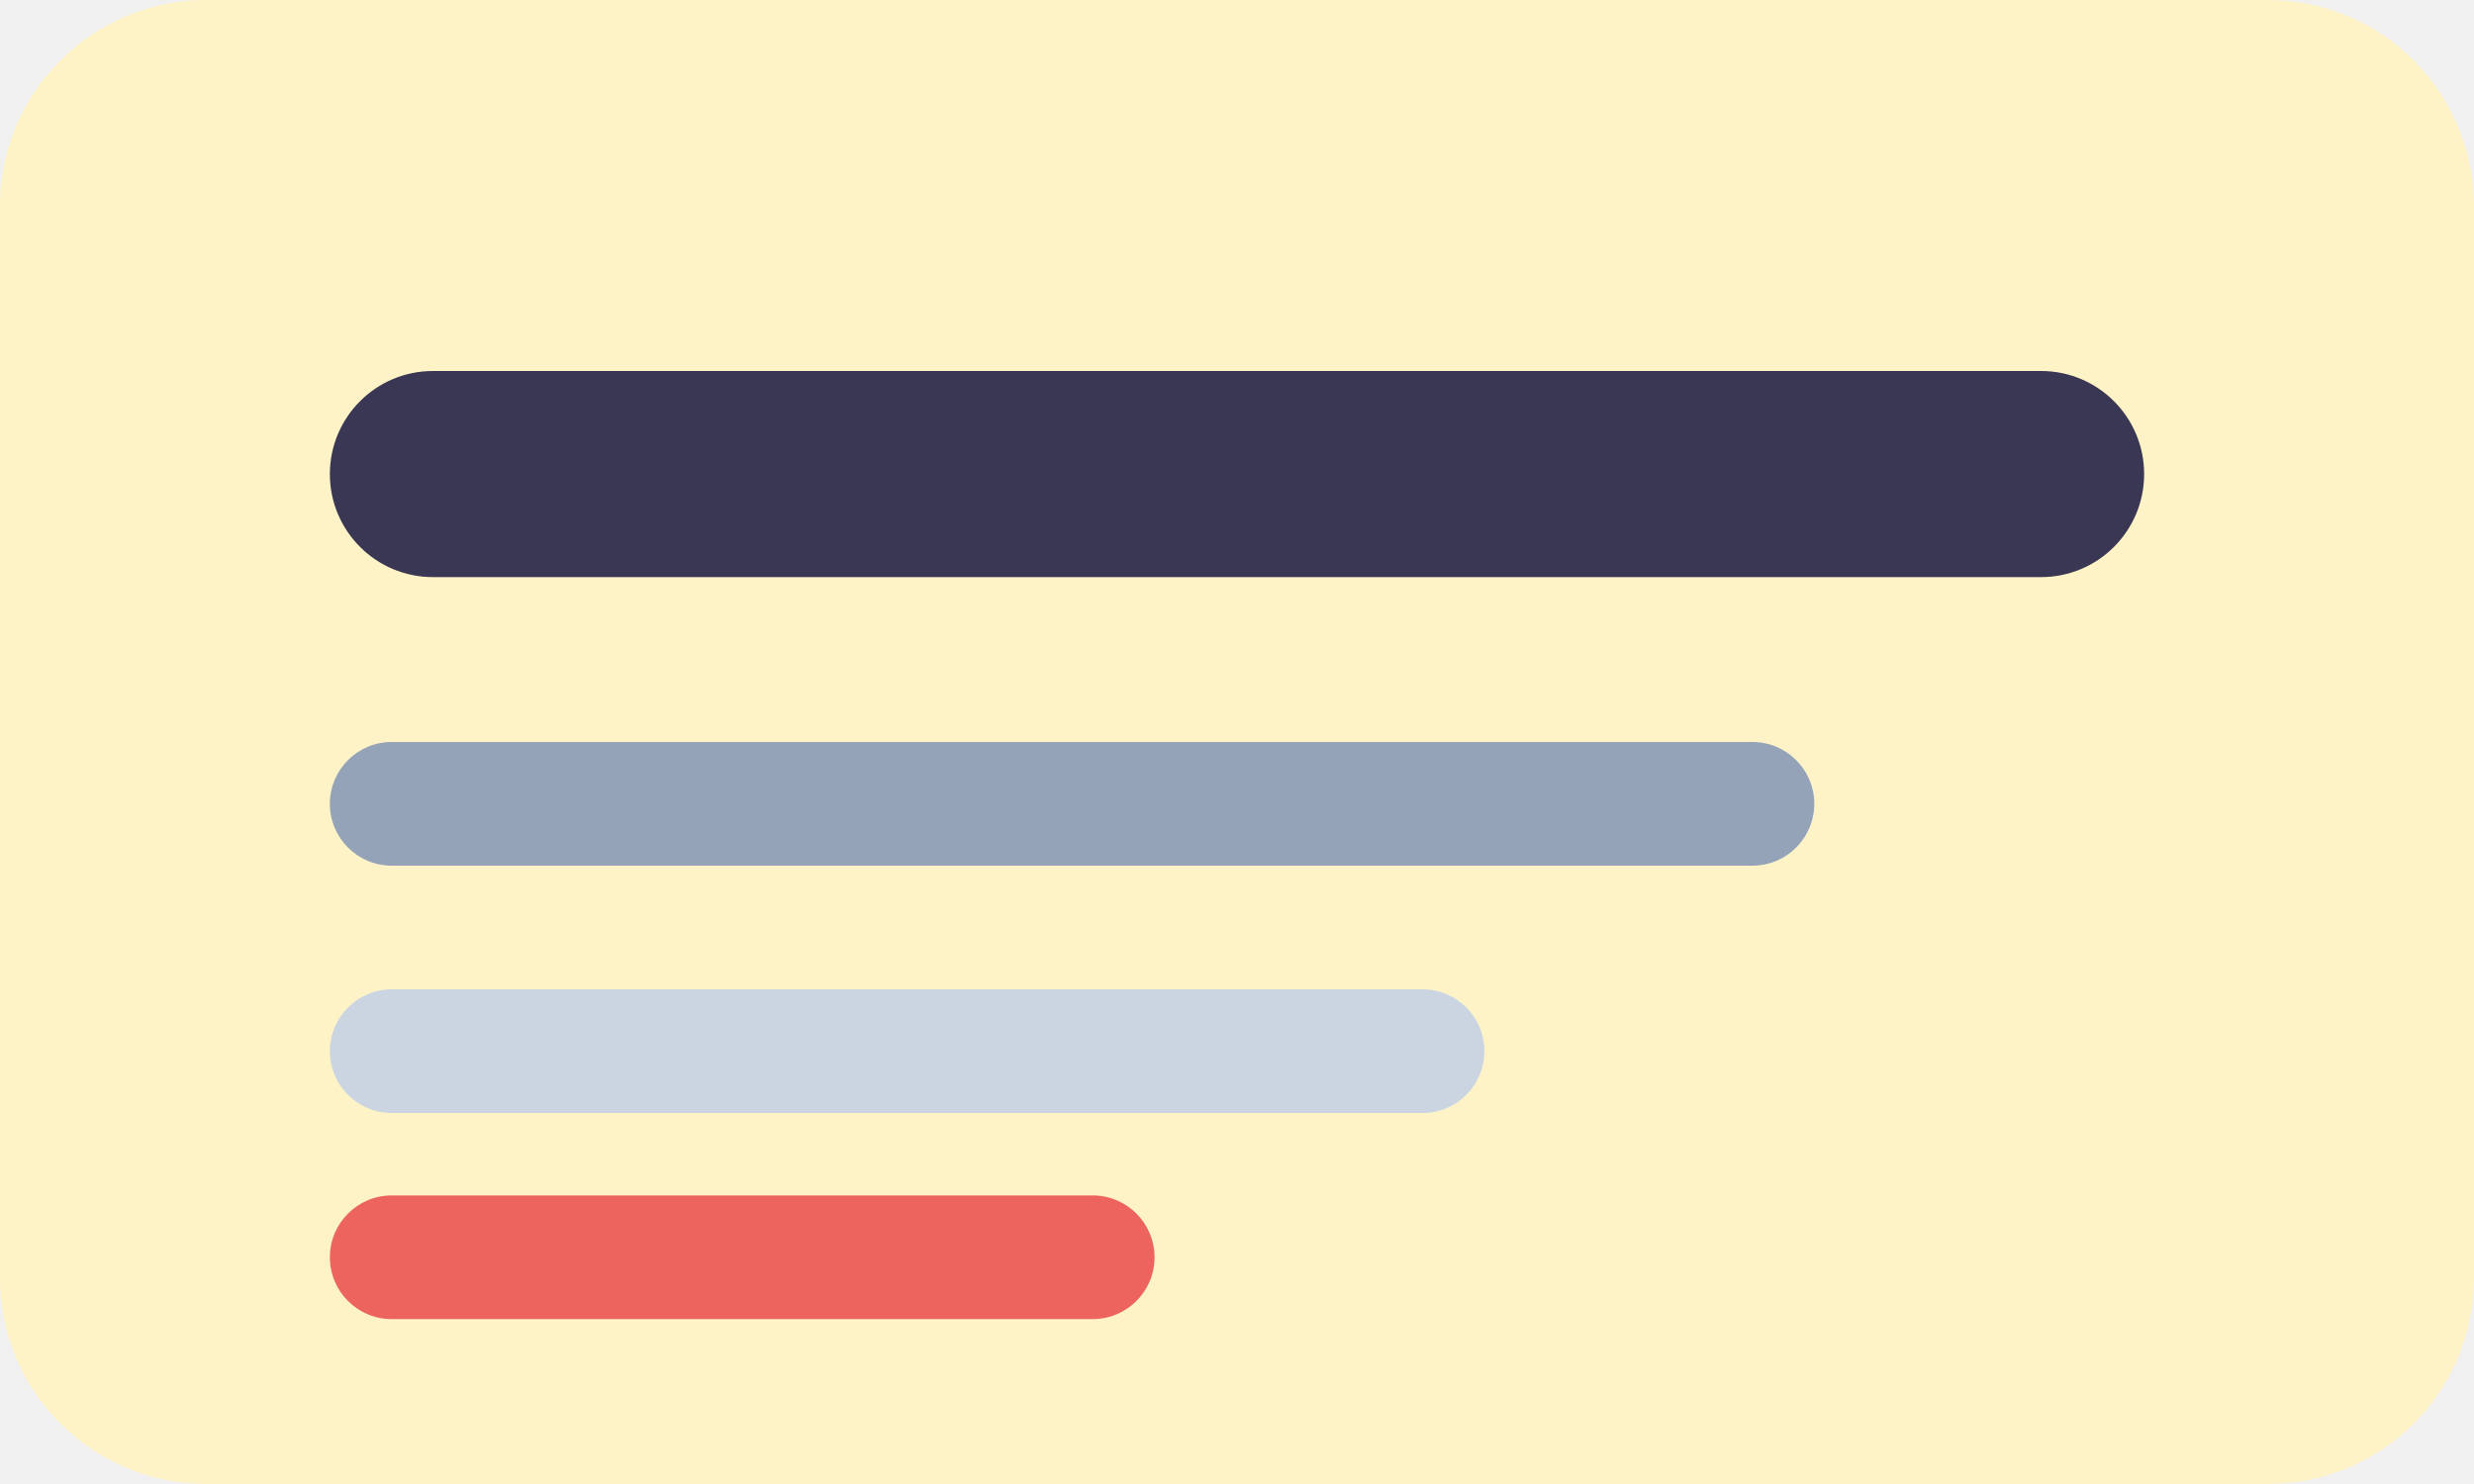
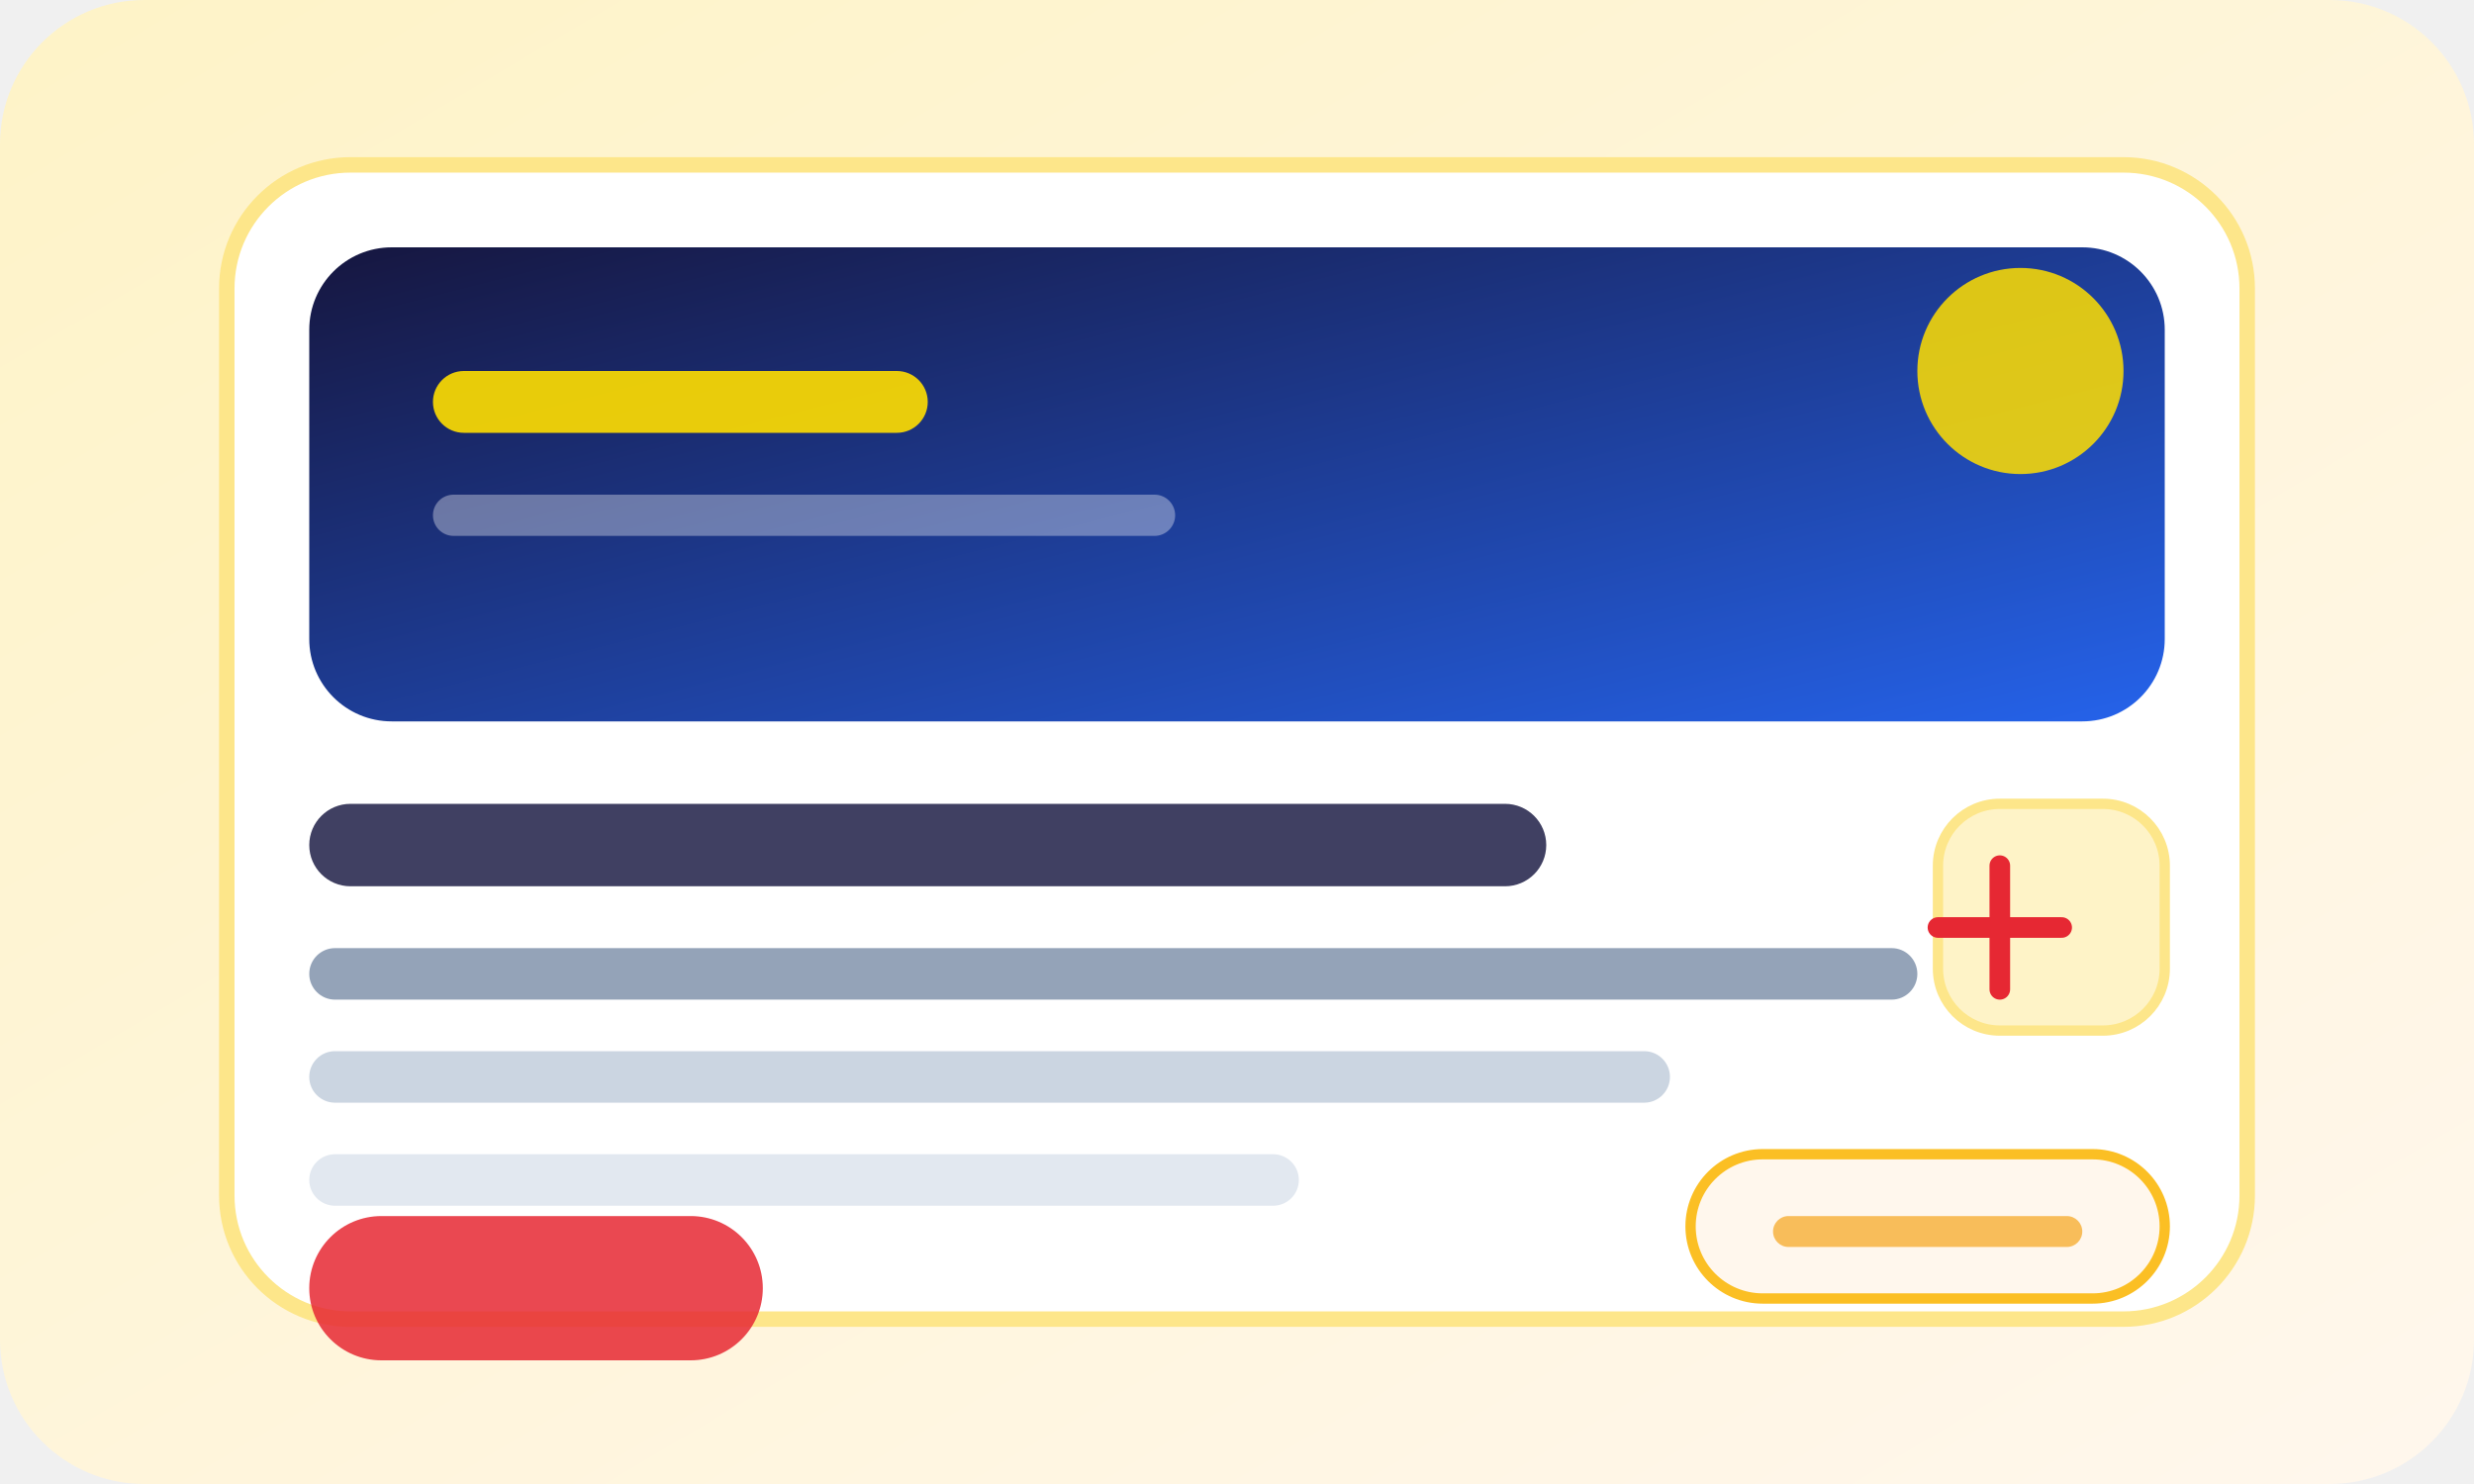
- <svg xmlns="http://www.w3.org/2000/svg" viewBox="0 0 120 72" width="120" height="72" aria-hidden="true">
-   <rect width="120" height="72" rx="10" fill="#fef3c7" />
-   <rect x="16" y="18" width="88" height="10" rx="5" fill="#16163f" opacity="0.85" />
-   <rect x="16" y="36" width="72" height="6" rx="3" fill="#94a3b8" />
-   <rect x="16" y="48" width="56" height="6" rx="3" fill="#cbd5e1" />
-   <rect x="16" y="58" width="40" height="6" rx="3" fill="#E62833" opacity="0.7" />
+ <svg xmlns="http://www.w3.org/2000/svg" viewBox="0 0 240 144" width="240" height="144" aria-hidden="true">
+   <defs>
+     <linearGradient id="blogBg" x1="0%" y1="0%" x2="100%" y2="100%">
+       <stop offset="0%" stop-color="#fef3c7" />
+       <stop offset="100%" stop-color="#fff7ed" />
+     </linearGradient>
+     <linearGradient id="blogCover" x1="0%" y1="0%" x2="100%" y2="100%">
+       <stop offset="0%" stop-color="#16163f" />
+       <stop offset="100%" stop-color="#2563eb" />
+     </linearGradient>
+   </defs>
+   <rect width="240" height="144" rx="14" fill="url(#blogBg)" />
+   <rect x="22" y="16" width="196" height="112" rx="12" fill="#fff" stroke="#fde68a" stroke-width="1.5" />
+   <rect x="30" y="24" width="180" height="46" rx="8" fill="url(#blogCover)" />
+   <rect x="42" y="36" width="48" height="6" rx="3" fill="#FFDE00" opacity="0.9" />
+   <rect x="42" y="48" width="72" height="4" rx="2" fill="#fff" opacity="0.35" />
+   <circle cx="196" cy="36" r="10" fill="#FFDE00" opacity="0.85" />
+   <rect x="30" y="78" width="120" height="8" rx="4" fill="#16163f" opacity="0.82" />
+   <rect x="30" y="92" width="156" height="5" rx="2.5" fill="#94a3b8" />
+   <rect x="30" y="102" width="132" height="5" rx="2.5" fill="#cbd5e1" />
+   <rect x="30" y="112" width="96" height="5" rx="2.5" fill="#e2e8f0" />
+   <rect x="30" y="118" width="44" height="14" rx="7" fill="#E62833" opacity="0.85" />
+   <rect x="164" y="112" width="46" height="14" rx="7" fill="#fff7ed" stroke="#fbbf24" stroke-width="1" />
+   <rect x="172" y="118" width="30" height="3" rx="1.5" fill="#f59e0b" opacity="0.65" />
+   <rect x="188" y="78" width="22" height="22" rx="6" fill="#fef3c7" stroke="#fde68a" stroke-width="1" />
+   <path d="M194 84v12M188 90h12" stroke="#E62833" stroke-width="2" stroke-linecap="round" />
</svg>
